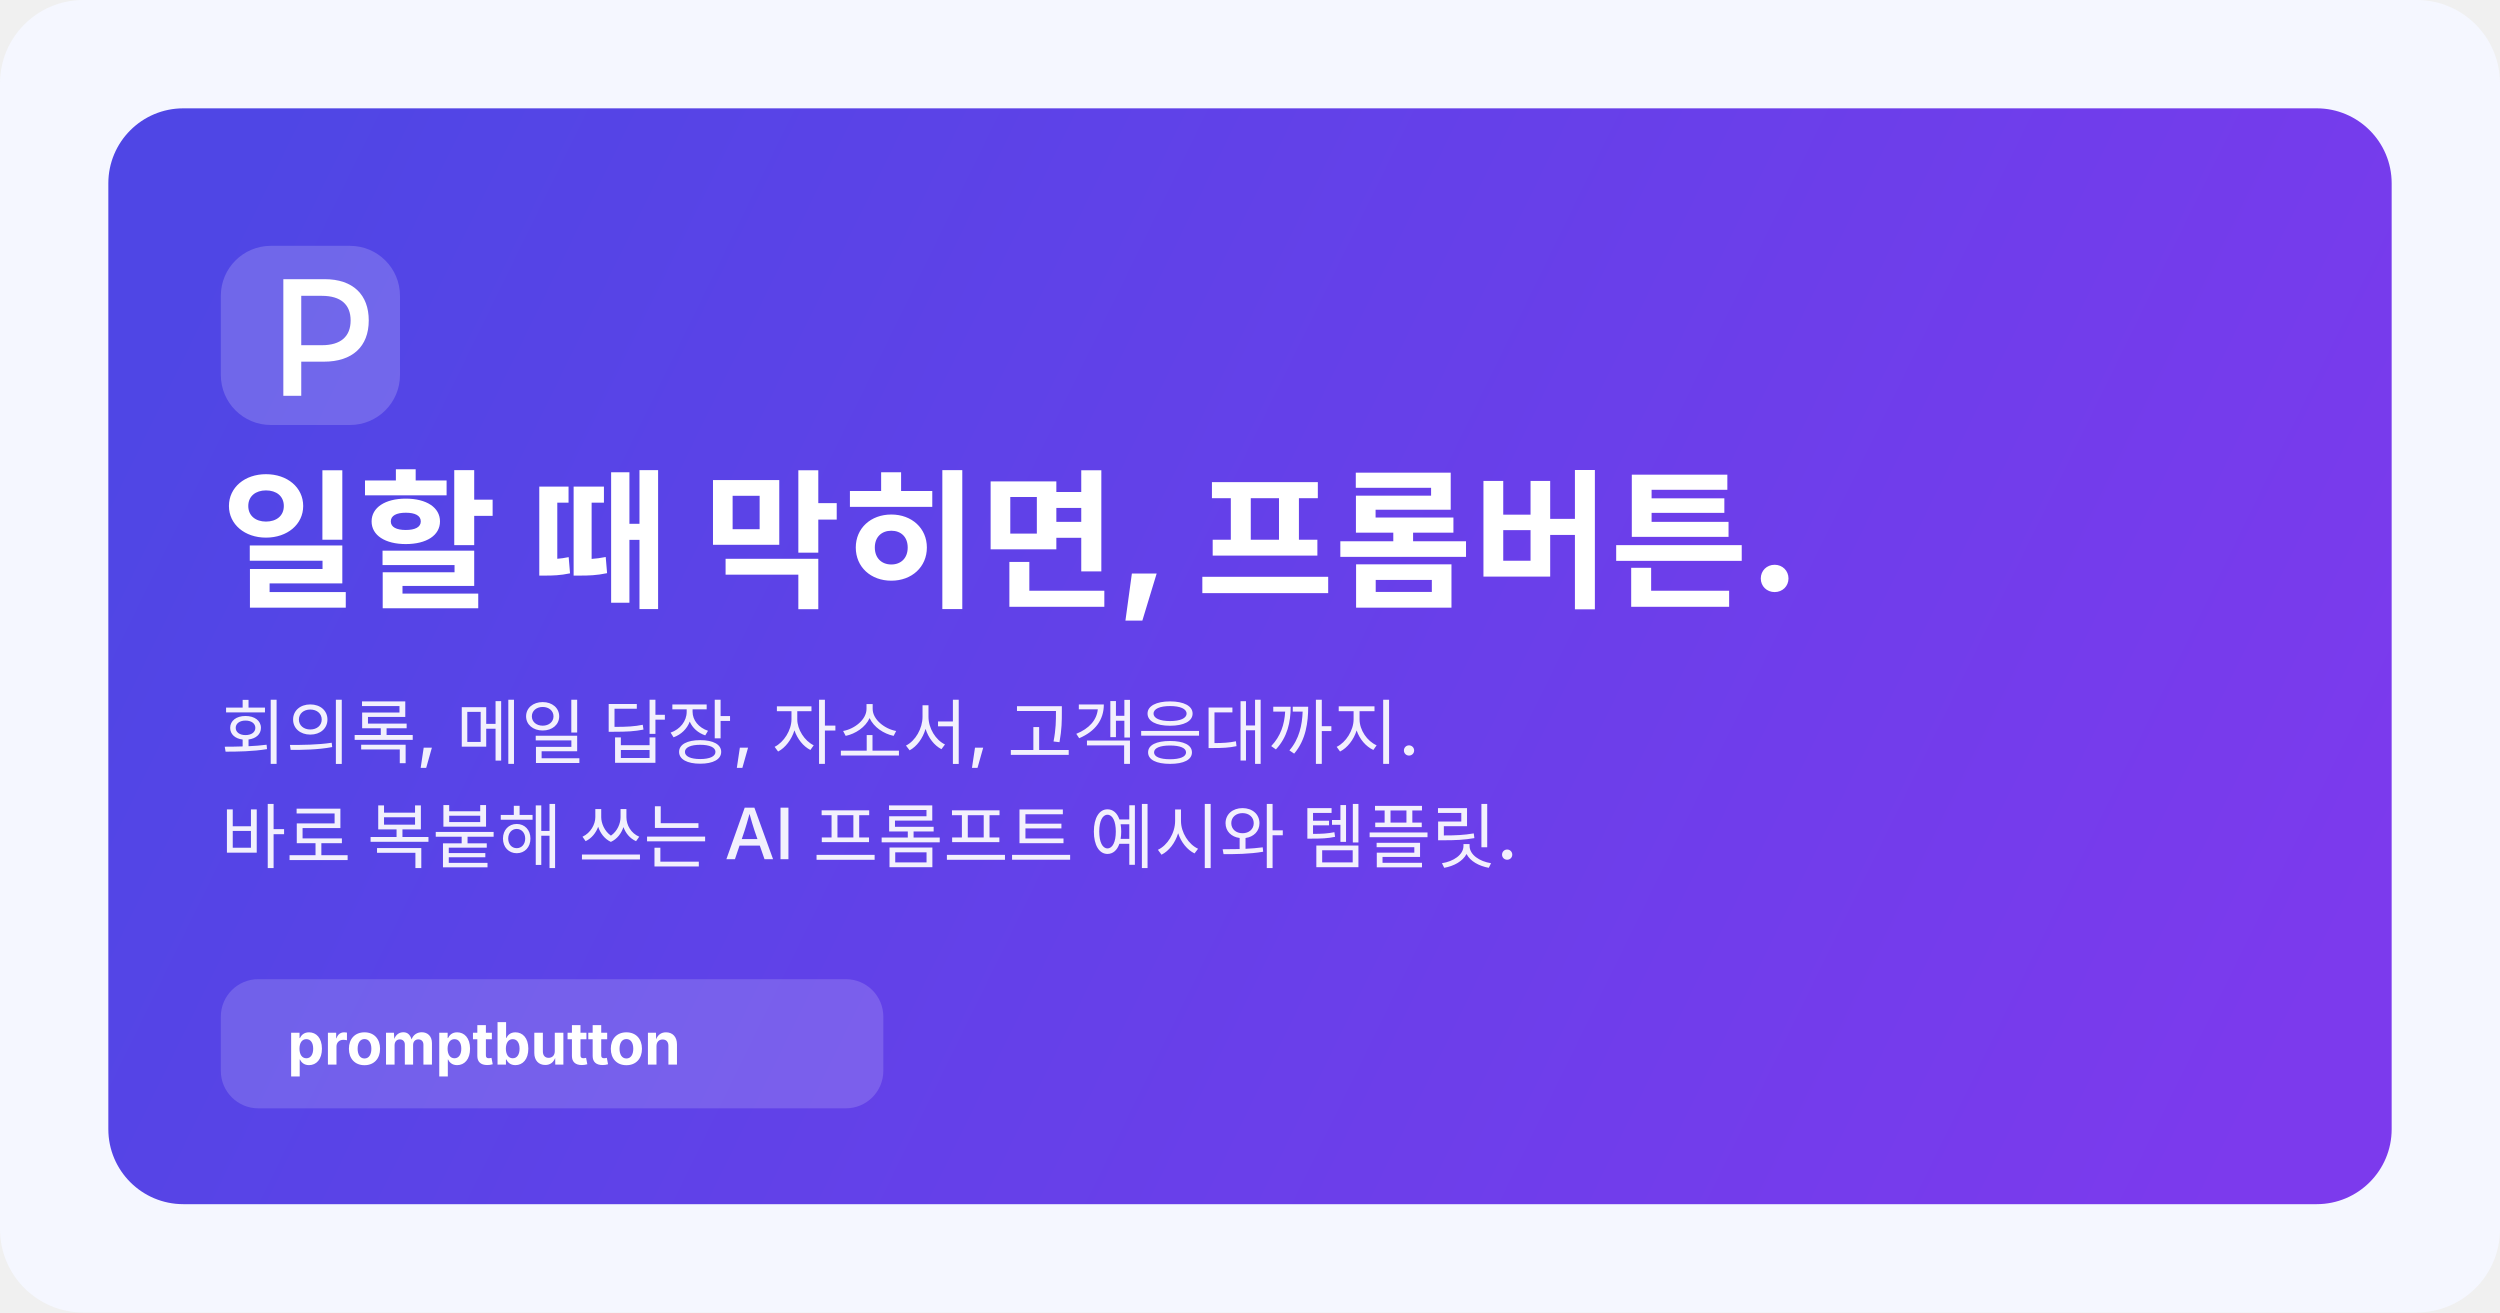
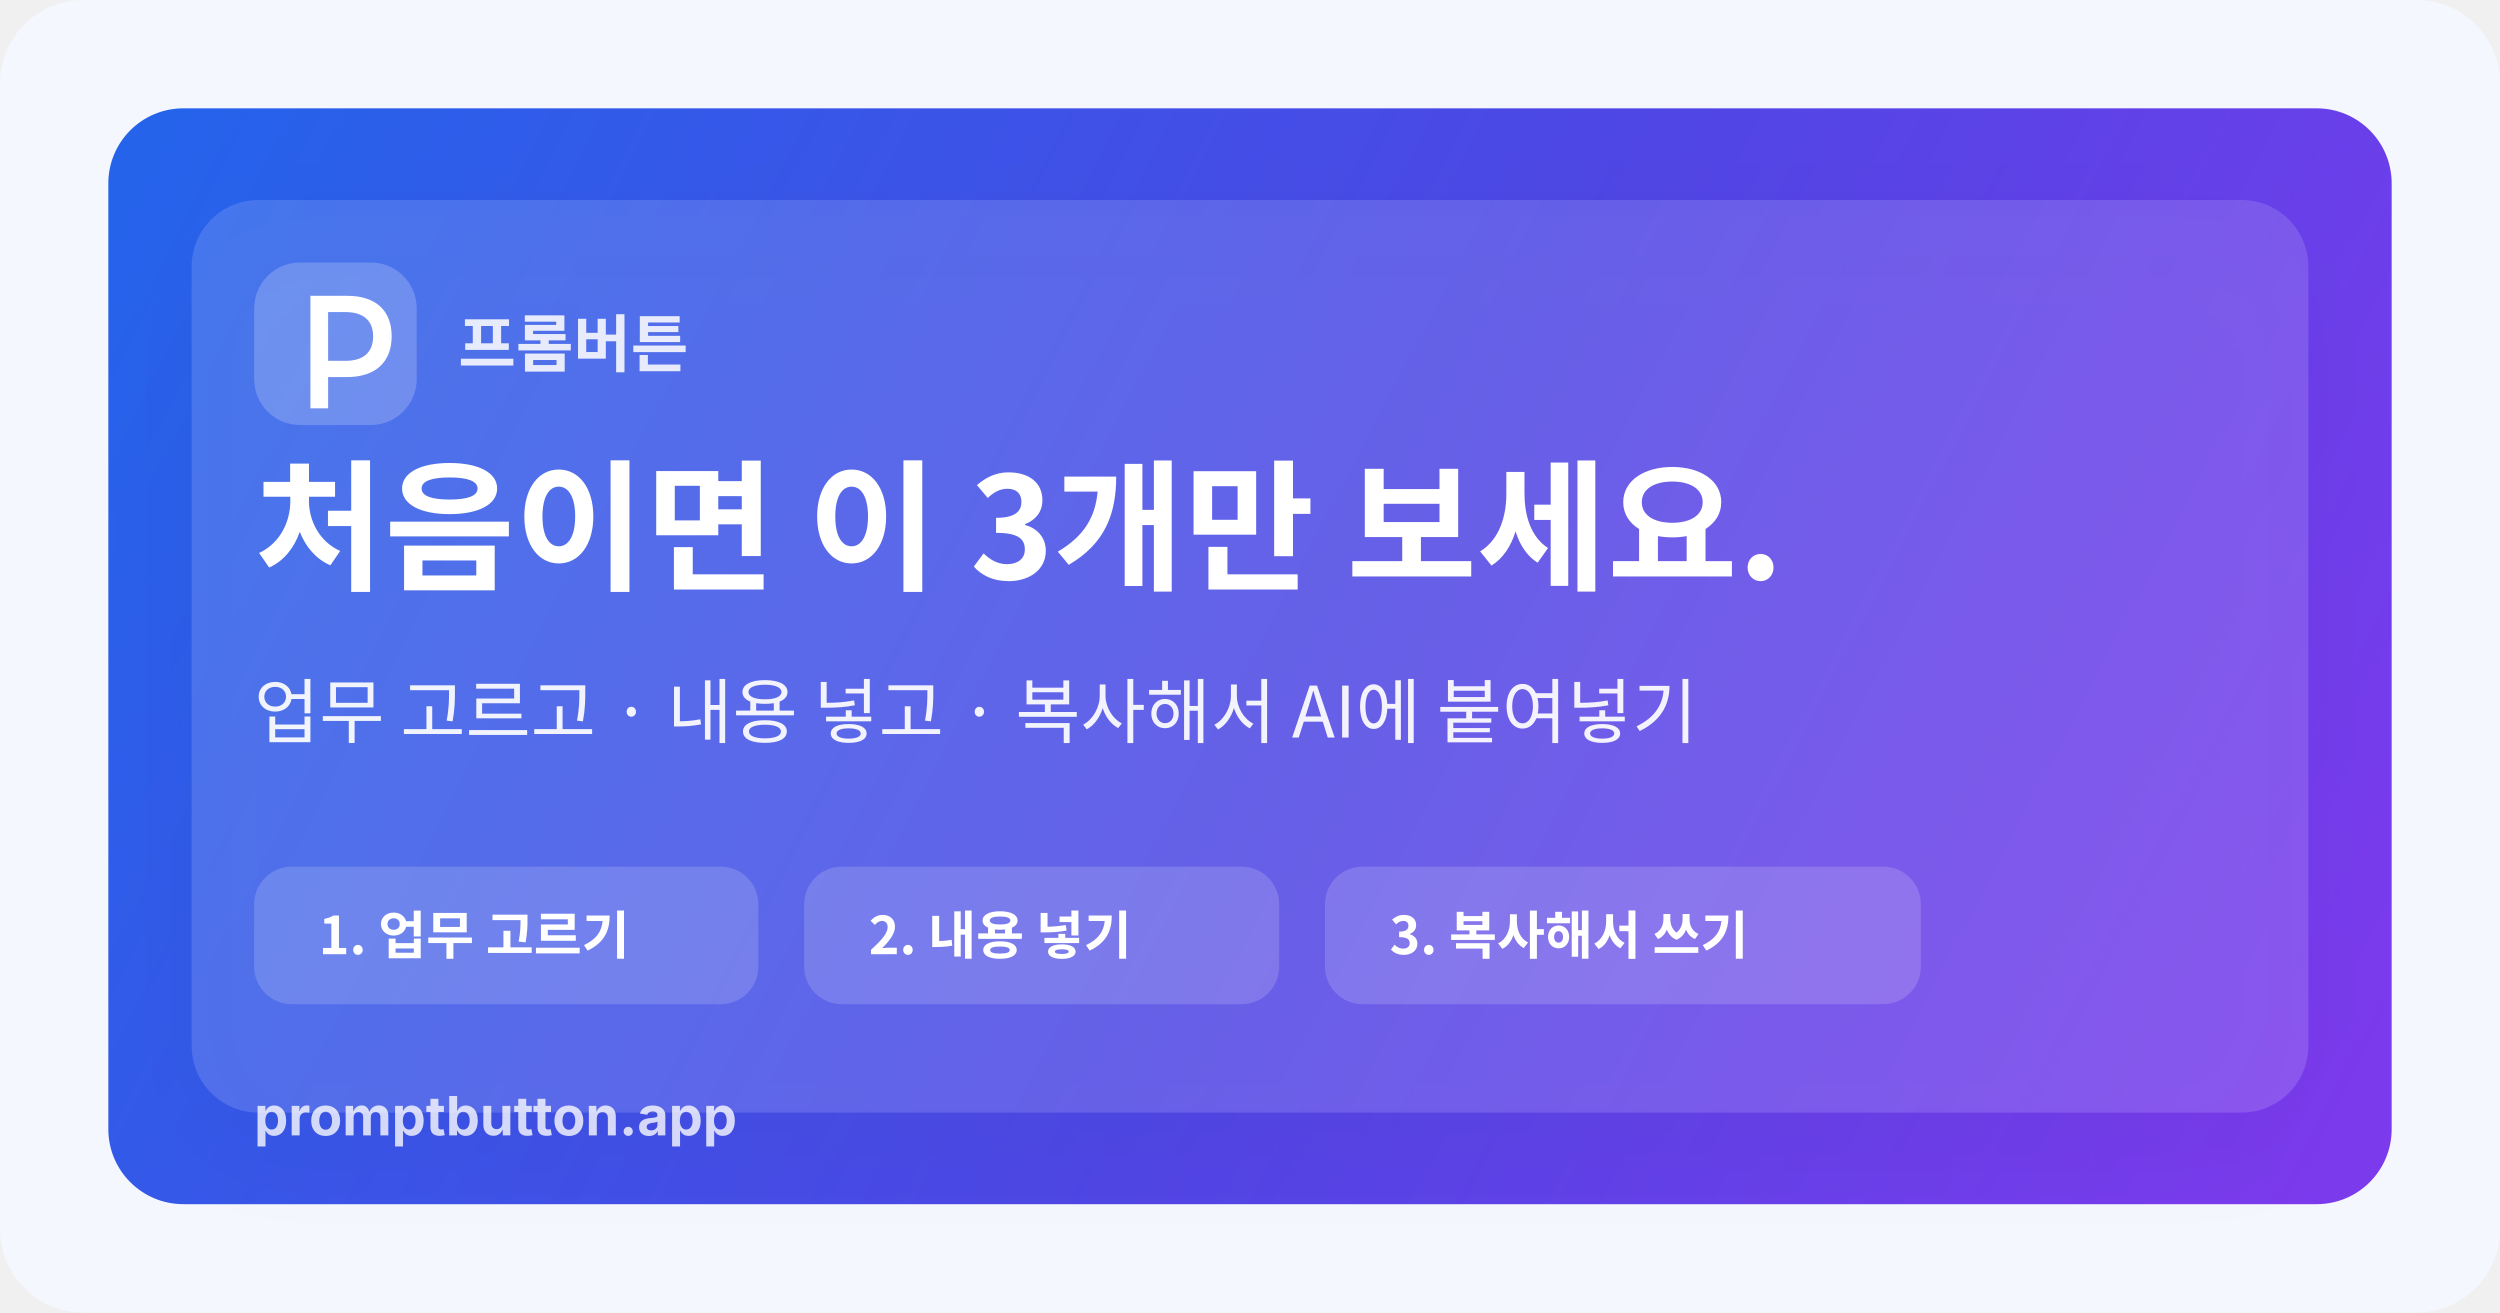
<svg xmlns="http://www.w3.org/2000/svg" viewBox="0 0 1200 630" fill="none">
  <defs>
-     <linearGradient id="bg" x1="120" y1="80" x2="1080" y2="550" gradientUnits="userSpaceOnUse">
-       <stop stop-color="#4F46E5" />
+     <linearGradient id="bg" x1="80" y1="50" x2="1110" y2="590" gradientUnits="userSpaceOnUse">
+       <stop stop-color="#2563EB" />
+       <stop offset="0.55" stop-color="#4F46E5" />
      <stop offset="1" stop-color="#7C3AED" />
    </linearGradient>
+     <filter id="shadow" x="0" y="0" width="1200" height="630" filterUnits="userSpaceOnUse" color-interpolation-filters="sRGB">
+       <feDropShadow dx="0" dy="18" stdDeviation="26" flood-color="#172554" flood-opacity="0.22" />
+     </filter>
  </defs>
  <rect width="1200" height="630" rx="40" fill="#F5F7FF" />
  <rect x="52" y="52" width="1096" height="526" rx="36" fill="url(#bg)" />
-   <rect x="106" y="118" width="86" height="86" rx="24" fill="rgba(255,255,255,0.18)" />
-   <path d="M136 134H155.8C169.5 134 177 141.5 177 153.8C177 166.4 169.1 173.6 155.5 173.6H144.6V190H136V134ZM154.5 165.7C163.6 165.7 168.3 161.5 168.3 153.8C168.3 146.2 163.6 142 154.5 142H144.6V165.7H154.5Z" fill="white" />
-   <text x="106" y="286" fill="white" font-family="Inter, Arial, sans-serif" font-size="72" font-weight="800">일할 때 막히면, 프롬버튼.</text>
-   <text x="106" y="364" fill="rgba(255,255,255,0.92)" font-family="Inter, Arial, sans-serif" font-size="34" font-weight="500">회의록, 메일 답장, 자소서, 고객응대까지.</text>
-   <text x="106" y="414" fill="rgba(255,255,255,0.92)" font-family="Inter, Arial, sans-serif" font-size="34" font-weight="500">바로 복붙해 쓰는 AI 프롬프트 예시와 템플릿.</text>
-   <rect x="106" y="470" width="318" height="62" rx="18" fill="rgba(255,255,255,0.16)" />
-   <text x="138" y="511" fill="white" font-family="Inter, Arial, sans-serif" font-size="28" font-weight="700">promptbutton</text>
+   <g filter="url(#shadow)">
+     <rect x="92" y="96" width="1016" height="438" rx="32" fill="rgba(255,255,255,0.13)" />
+   </g>
+   <rect x="122" y="126" width="78" height="78" rx="22" fill="rgba(255,255,255,0.2)" />
+   <path d="M149 142H166.8C180.5 142 188 149.2 188 161.4C188 173.9 180.1 181 166.5 181H157.5V196H149V142ZM165.8 173.2C174.4 173.2 179.1 169.2 179.1 161.4C179.1 153.9 174.4 149.8 165.8 149.8H157.5V173.2H165.8Z" fill="white" />
+   <text x="220" y="176" fill="rgba(255,255,255,0.86)" font-family="Noto Sans CJK KR, Noto Sans KR, Inter, Arial, sans-serif" font-size="30" font-weight="700">프롬버튼</text>
+   <text x="122" y="278" fill="white" font-family="Noto Sans CJK KR, Noto Sans KR, Inter, Arial, sans-serif" font-size="68" font-weight="900">처음이면 이 3개만 보세요.</text>
+   <text x="122" y="354" fill="rgba(255,255,255,0.92)" font-family="Noto Sans CJK KR, Noto Sans KR, Inter, Arial, sans-serif" font-size="34" font-weight="500">업무 고르고 · 내용 넣고 · 복사해서 AI에 붙여넣기</text>
+   <g font-family="Noto Sans CJK KR, Noto Sans KR, Inter, Arial, sans-serif" font-size="25" font-weight="800" fill="white">
+     <rect x="122" y="416" width="242" height="66" rx="18" fill="rgba(255,255,255,0.16)" />
+     <text x="153" y="458">1. 업무 고르기</text>
+     <rect x="386" y="416" width="228" height="66" rx="18" fill="rgba(255,255,255,0.16)" />
+     <text x="417" y="458">2. 내용 넣기</text>
+     <rect x="636" y="416" width="286" height="66" rx="18" fill="rgba(255,255,255,0.16)" />
+     <text x="667" y="458">3. 복사해서 쓰기</text>
+   </g>
+   <text x="122" y="545" fill="rgba(255,255,255,0.78)" font-family="Inter, Arial, sans-serif" font-size="26" font-weight="700">promptbutton.app</text>
</svg>
